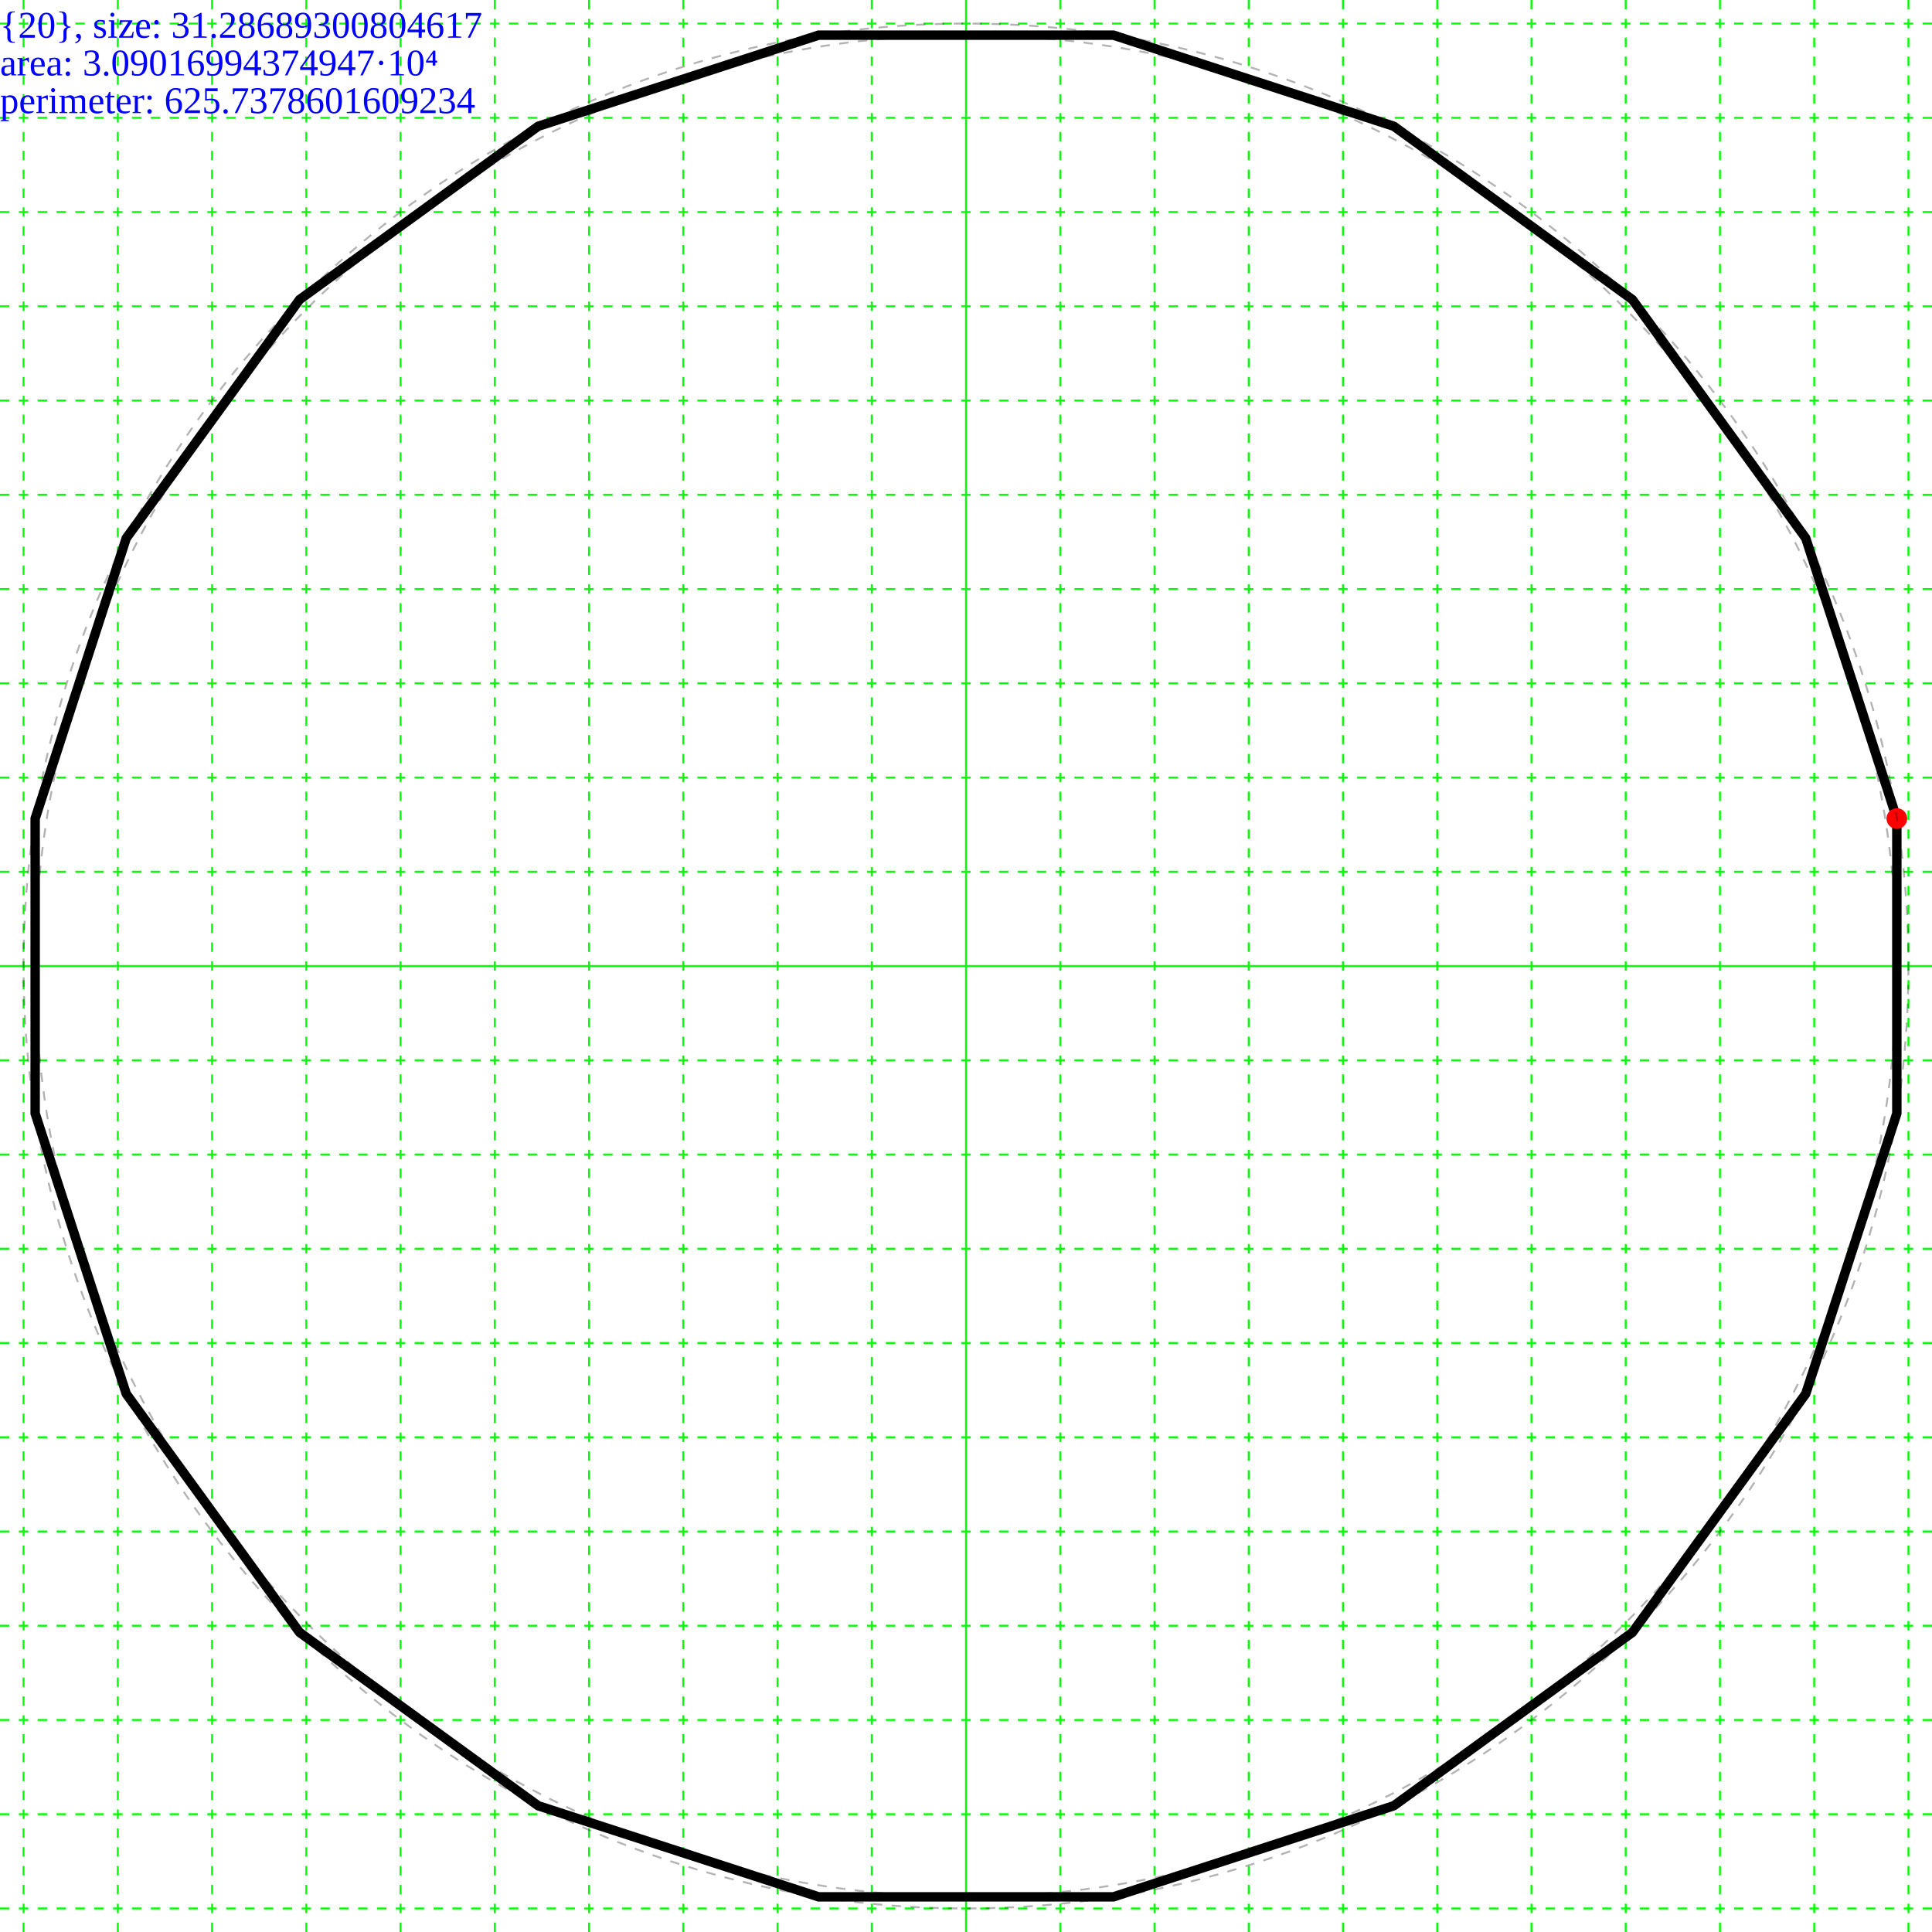
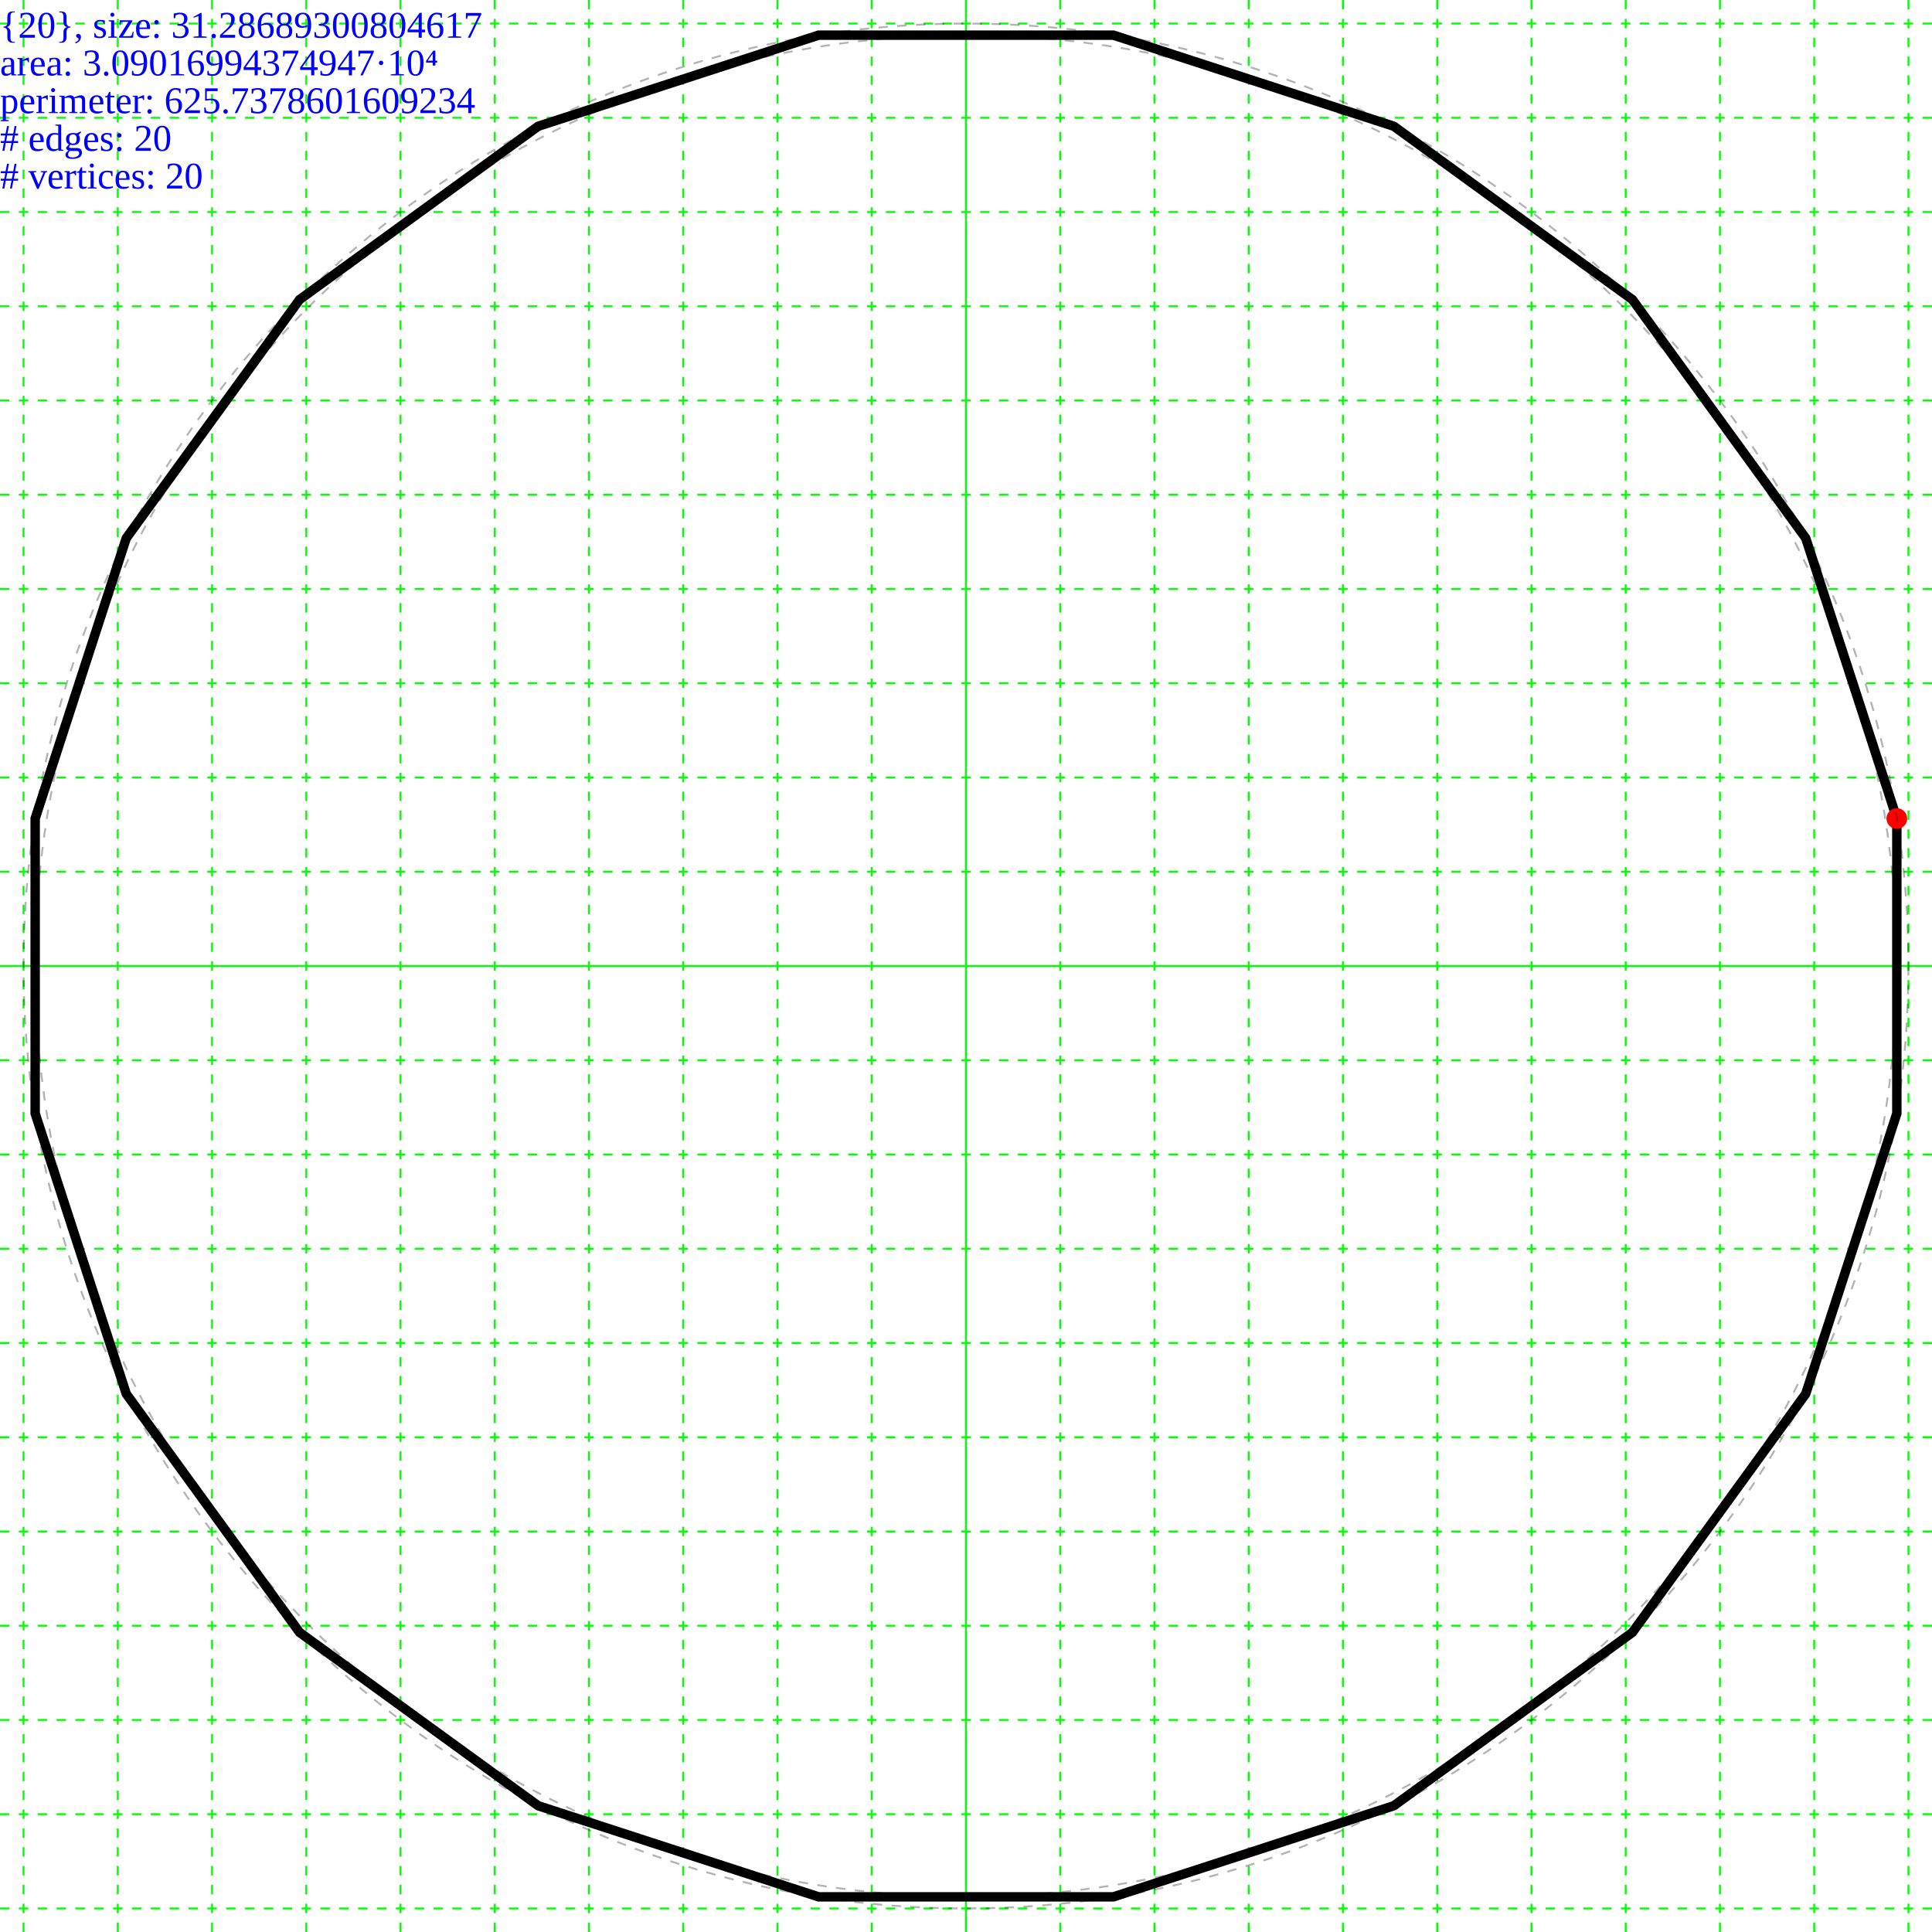
<svg xmlns="http://www.w3.org/2000/svg" height="205.0" width="205.0">
  <g id="grid">
    <line stroke="#00ff00" stroke-width="0.2" x1="102.5" x2="102.5" y1="0" y2="205.0" />
    <line stroke="#00ff00" stroke-dasharray="1,1" stroke-width="0.2" x1="112.5" x2="112.5" y1="0" y2="205" />
    <line stroke="#00ff00" stroke-dasharray="1,1" stroke-width="0.2" x1="92.5" x2="92.5" y1="0" y2="205" />
    <line stroke="#00ff00" stroke-dasharray="1,1" stroke-width="0.2" x1="122.5" x2="122.5" y1="0" y2="205" />
    <line stroke="#00ff00" stroke-dasharray="1,1" stroke-width="0.2" x1="82.5" x2="82.5" y1="0" y2="205" />
    <line stroke="#00ff00" stroke-dasharray="1,1" stroke-width="0.2" x1="132.5" x2="132.5" y1="0" y2="205" />
    <line stroke="#00ff00" stroke-dasharray="1,1" stroke-width="0.2" x1="72.5" x2="72.5" y1="0" y2="205" />
    <line stroke="#00ff00" stroke-dasharray="1,1" stroke-width="0.2" x1="142.5" x2="142.5" y1="0" y2="205" />
    <line stroke="#00ff00" stroke-dasharray="1,1" stroke-width="0.2" x1="62.5" x2="62.5" y1="0" y2="205" />
    <line stroke="#00ff00" stroke-dasharray="1,1" stroke-width="0.2" x1="152.5" x2="152.5" y1="0" y2="205" />
    <line stroke="#00ff00" stroke-dasharray="1,1" stroke-width="0.2" x1="52.5" x2="52.5" y1="0" y2="205" />
    <line stroke="#00ff00" stroke-dasharray="1,1" stroke-width="0.2" x1="162.5" x2="162.5" y1="0" y2="205" />
    <line stroke="#00ff00" stroke-dasharray="1,1" stroke-width="0.2" x1="42.5" x2="42.5" y1="0" y2="205" />
    <line stroke="#00ff00" stroke-dasharray="1,1" stroke-width="0.2" x1="172.5" x2="172.5" y1="0" y2="205" />
    <line stroke="#00ff00" stroke-dasharray="1,1" stroke-width="0.2" x1="32.5" x2="32.5" y1="0" y2="205" />
    <line stroke="#00ff00" stroke-dasharray="1,1" stroke-width="0.2" x1="182.5" x2="182.5" y1="0" y2="205" />
    <line stroke="#00ff00" stroke-dasharray="1,1" stroke-width="0.2" x1="22.5" x2="22.5" y1="0" y2="205" />
    <line stroke="#00ff00" stroke-dasharray="1,1" stroke-width="0.2" x1="192.5" x2="192.5" y1="0" y2="205" />
    <line stroke="#00ff00" stroke-dasharray="1,1" stroke-width="0.2" x1="12.5" x2="12.5" y1="0" y2="205" />
    <line stroke="#00ff00" stroke-dasharray="1,1" stroke-width="0.2" x1="202.5" x2="202.5" y1="0" y2="205" />
    <line stroke="#00ff00" stroke-dasharray="1,1" stroke-width="0.2" x1="2.5" x2="2.5" y1="0" y2="205" />
    <line stroke="#00ff00" stroke-dasharray="1,1" stroke-width="0.2" x1="212.5" x2="212.5" y1="0" y2="205" />
    <line stroke="#00ff00" stroke-dasharray="1,1" stroke-width="0.2" x1="-7.5" x2="-7.5" y1="0" y2="205" />
    <line stroke="#00ff00" stroke-width="0.2" x1="0" x2="205.0" y1="102.5" y2="102.5" />
    <line stroke="#00ff00" stroke-dasharray="1,1" stroke-width="0.2" x1="0" x2="205" y1="112.5" y2="112.5" />
    <line stroke="#00ff00" stroke-dasharray="1,1" stroke-width="0.2" x1="0" x2="205" y1="92.5" y2="92.5" />
    <line stroke="#00ff00" stroke-dasharray="1,1" stroke-width="0.2" x1="0" x2="205" y1="122.5" y2="122.5" />
    <line stroke="#00ff00" stroke-dasharray="1,1" stroke-width="0.2" x1="0" x2="205" y1="82.5" y2="82.5" />
    <line stroke="#00ff00" stroke-dasharray="1,1" stroke-width="0.2" x1="0" x2="205" y1="132.5" y2="132.5" />
    <line stroke="#00ff00" stroke-dasharray="1,1" stroke-width="0.2" x1="0" x2="205" y1="72.5" y2="72.5" />
    <line stroke="#00ff00" stroke-dasharray="1,1" stroke-width="0.2" x1="0" x2="205" y1="142.5" y2="142.5" />
    <line stroke="#00ff00" stroke-dasharray="1,1" stroke-width="0.2" x1="0" x2="205" y1="62.5" y2="62.5" />
    <line stroke="#00ff00" stroke-dasharray="1,1" stroke-width="0.2" x1="0" x2="205" y1="152.5" y2="152.5" />
    <line stroke="#00ff00" stroke-dasharray="1,1" stroke-width="0.2" x1="0" x2="205" y1="52.5" y2="52.5" />
    <line stroke="#00ff00" stroke-dasharray="1,1" stroke-width="0.2" x1="0" x2="205" y1="162.5" y2="162.5" />
    <line stroke="#00ff00" stroke-dasharray="1,1" stroke-width="0.2" x1="0" x2="205" y1="42.5" y2="42.5" />
    <line stroke="#00ff00" stroke-dasharray="1,1" stroke-width="0.2" x1="0" x2="205" y1="172.5" y2="172.5" />
    <line stroke="#00ff00" stroke-dasharray="1,1" stroke-width="0.2" x1="0" x2="205" y1="32.5" y2="32.5" />
    <line stroke="#00ff00" stroke-dasharray="1,1" stroke-width="0.2" x1="0" x2="205" y1="182.5" y2="182.5" />
    <line stroke="#00ff00" stroke-dasharray="1,1" stroke-width="0.2" x1="0" x2="205" y1="22.5" y2="22.5" />
    <line stroke="#00ff00" stroke-dasharray="1,1" stroke-width="0.2" x1="0" x2="205" y1="192.5" y2="192.5" />
    <line stroke="#00ff00" stroke-dasharray="1,1" stroke-width="0.2" x1="0" x2="205" y1="12.5" y2="12.5" />
    <line stroke="#00ff00" stroke-dasharray="1,1" stroke-width="0.2" x1="0" x2="205" y1="202.5" y2="202.5" />
    <line stroke="#00ff00" stroke-dasharray="1,1" stroke-width="0.2" x1="0" x2="205" y1="2.5" y2="2.5" />
    <line stroke="#00ff00" stroke-dasharray="1,1" stroke-width="0.2" x1="0" x2="205" y1="212.5" y2="212.5" />
    <line stroke="#00ff00" stroke-dasharray="1,1" stroke-width="0.2" x1="0" x2="205" y1="-7.5" y2="-7.5" />
    <line stroke="#00ff00" stroke-dasharray="1,1" stroke-width="0.2" x1="0" x2="205" y1="222.5" y2="222.5" />
    <line stroke="#00ff00" stroke-dasharray="1,1" stroke-width="0.2" x1="0" x2="205" y1="-17.5" y2="-17.5" />
    <line stroke="#00ff00" stroke-dasharray="1,1" stroke-width="0.2" x1="0" x2="205" y1="232.5" y2="232.5" />
    <line stroke="#00ff00" stroke-dasharray="1,1" stroke-width="0.2" x1="0" x2="205" y1="-27.5" y2="-27.5" />
    <line stroke="#00ff00" stroke-dasharray="1,1" stroke-width="0.2" x1="0" x2="205" y1="242.5" y2="242.5" />
    <line stroke="#00ff00" stroke-dasharray="1,1" stroke-width="0.2" x1="0" x2="205" y1="-37.5" y2="-37.5" />
    <line stroke="#00ff00" stroke-dasharray="1,1" stroke-width="0.2" x1="0" x2="205" y1="252.5" y2="252.5" />
    <line stroke="#00ff00" stroke-dasharray="1,1" stroke-width="0.2" x1="0" x2="205" y1="-47.5" y2="-47.5" />
    <line stroke="#00ff00" stroke-dasharray="1,1" stroke-width="0.2" x1="0" x2="205" y1="262.5" y2="262.5" />
    <line stroke="#00ff00" stroke-dasharray="1,1" stroke-width="0.2" x1="0" x2="205" y1="-57.5" y2="-57.5" />
    <line stroke="#00ff00" stroke-dasharray="1,1" stroke-width="0.2" x1="0" x2="205" y1="272.5" y2="272.5" />
    <line stroke="#00ff00" stroke-dasharray="1,1" stroke-width="0.2" x1="0" x2="205" y1="-67.5" y2="-67.5" />
    <line stroke="#00ff00" stroke-dasharray="1,1" stroke-width="0.2" x1="0" x2="205" y1="282.5" y2="282.5" />
    <line stroke="#00ff00" stroke-dasharray="1,1" stroke-width="0.2" x1="0" x2="205" y1="-77.5" y2="-77.5" />
    <line stroke="#00ff00" stroke-dasharray="1,1" stroke-width="0.2" x1="0" x2="205" y1="292.5" y2="292.5" />
    <line stroke="#00ff00" stroke-dasharray="1,1" stroke-width="0.2" x1="0" x2="205" y1="-87.5" y2="-87.5" />
    <line stroke="#00ff00" stroke-dasharray="1,1" stroke-width="0.2" x1="0" x2="205" y1="302.5" y2="302.5" />
    <line stroke="#00ff00" stroke-dasharray="1,1" stroke-width="0.2" x1="0" x2="205" y1="-97.5" y2="-97.5" />
    <line stroke="#00ff00" stroke-dasharray="1,1" stroke-width="0.2" x1="0" x2="205" y1="312.5" y2="312.5" />
    <line stroke="#00ff00" stroke-dasharray="1,1" stroke-width="0.2" x1="0" x2="205" y1="-107.5" y2="-107.5" />
  </g>
  <g>
    <text fill="blue" font-size="4.0" id="info" x="0" y="0">
      <tspan dy="4.0" x="0">{20}, size: 31.28689300804617</tspan>
      <tspan dy="4.0" x="0">area: 3.09016994374947·10⁴</tspan>
      <tspan dy="4.0" x="0">perimeter: 625.7378601609234</tspan>
+       <tspan dy="4.0" x="0"># edges: 20</tspan>
+       <tspan dy="4.0" x="0"># vertices: 20</tspan>
    </text>
  </g>
  <g>
    <polygon fill="none" points="201.269,86.857 201.269,118.143 191.601,147.899 173.211,173.211 147.899,191.601 118.143,201.269 86.857,201.269 57.101,191.601 31.789,173.211 13.399,147.899 3.731,118.143 3.731,86.857 13.399,57.101 31.789,31.789 57.101,13.399 86.857,3.731 118.143,3.731 147.899,13.399 173.211,31.789 191.601,57.101" stroke="black" stroke-width="1" />
    <circle cx="201.269" cy="86.857" fill="#ff0000" r="1.1" />
    <circle cx="102.5" cy="102.5" fill="none" r="98.769" stroke="black" stroke-dasharray="1,1" stroke-opacity="0.3" stroke-width="0.2" />
    <circle cx="102.5" cy="102.5" fill="none" r="100" stroke="black" stroke-dasharray="1,1" stroke-opacity="0.3" stroke-width="0.2" />
  </g>
</svg>
